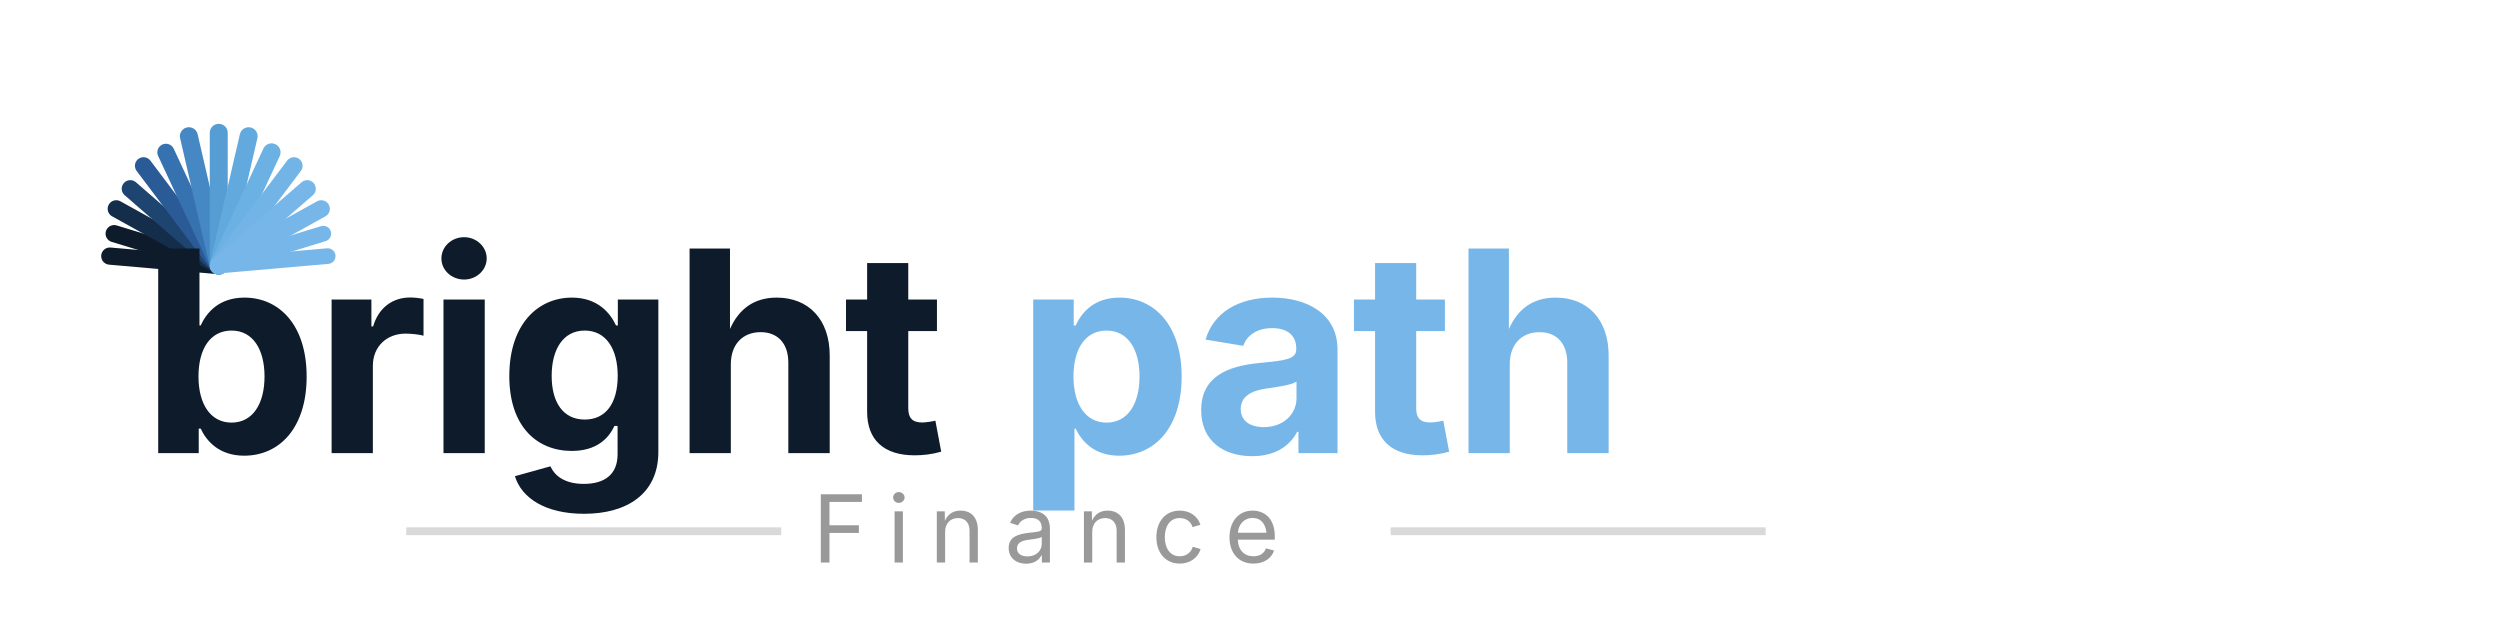
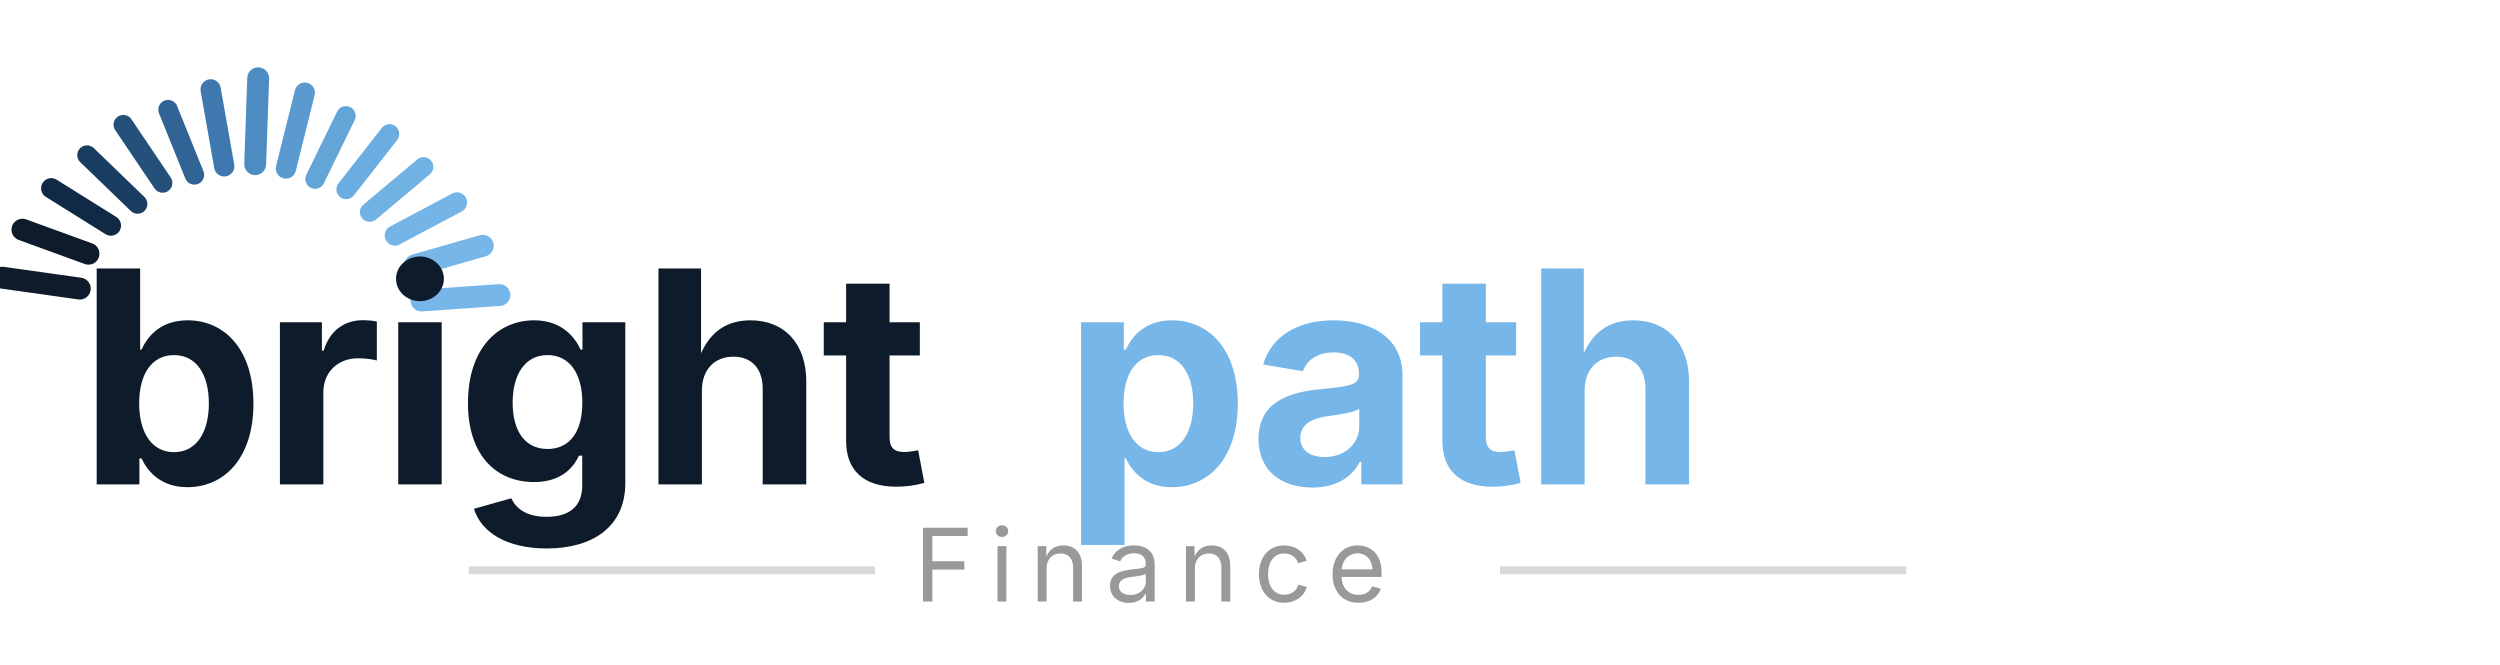
- <svg xmlns="http://www.w3.org/2000/svg" viewBox="0 0 320 80" fill="none">
-   <g transform="translate(28, 34)">
-     <line x1="0" y1="0" x2="0" y2="-14" stroke="#0d1b2a" stroke-width="2.2" stroke-linecap="round" transform="rotate(-85)" />
-     <line x1="0" y1="0" x2="0" y2="-14" stroke="#0d1b2a" stroke-width="2.2" stroke-linecap="round" transform="rotate(-73)" />
-     <line x1="0" y1="0" x2="0" y2="-15" stroke="#132d4a" stroke-width="2.2" stroke-linecap="round" transform="rotate(-61)" />
-     <line x1="0" y1="0" x2="0" y2="-15" stroke="#1e4470" stroke-width="2.2" stroke-linecap="round" transform="rotate(-49)" />
-     <line x1="0" y1="0" x2="0" y2="-16" stroke="#2a5b96" stroke-width="2.2" stroke-linecap="round" transform="rotate(-37)" />
-     <line x1="0" y1="0" x2="0" y2="-16" stroke="#3672b0" stroke-width="2.2" stroke-linecap="round" transform="rotate(-25)" />
-     <line x1="0" y1="0" x2="0" y2="-17" stroke="#4688c4" stroke-width="2.3" stroke-linecap="round" transform="rotate(-13)" />
-     <line x1="0" y1="0" x2="0" y2="-17" stroke="#569dd4" stroke-width="2.3" stroke-linecap="round" transform="rotate(0)" />
-     <line x1="0" y1="0" x2="0" y2="-17" stroke="#62aade" stroke-width="2.3" stroke-linecap="round" transform="rotate(13)" />
-     <line x1="0" y1="0" x2="0" y2="-16" stroke="#6bb1e4" stroke-width="2.3" stroke-linecap="round" transform="rotate(25)" />
-     <line x1="0" y1="0" x2="0" y2="-16" stroke="#72b4e6" stroke-width="2.2" stroke-linecap="round" transform="rotate(37)" />
-     <line x1="0" y1="0" x2="0" y2="-15" stroke="#77b6e8" stroke-width="2.2" stroke-linecap="round" transform="rotate(49)" />
-     <line x1="0" y1="0" x2="0" y2="-15" stroke="#77b6e8" stroke-width="2.2" stroke-linecap="round" transform="rotate(61)" />
-     <line x1="0" y1="0" x2="0" y2="-14" stroke="#77b6e8" stroke-width="2" stroke-linecap="round" transform="rotate(73)" />
-     <line x1="0" y1="0" x2="0" y2="-14" stroke="#77b6e8" stroke-width="2" stroke-linecap="round" transform="rotate(85)" />
+ <svg xmlns="http://www.w3.org/2000/svg" viewBox="0 0 320 85" fill="none">
+   <g transform="translate(32, 40)">
+     <line x1="0" y1="-22" x2="0" y2="-32" stroke="#0d1b2a" stroke-width="2.8" stroke-linecap="round" transform="rotate(-82)" />
+     <line x1="0" y1="-22" x2="0" y2="-31" stroke="#0d1b2a" stroke-width="2.8" stroke-linecap="round" transform="rotate(-70)" />
+     <line x1="0" y1="-21" x2="0" y2="-30" stroke="#102a45" stroke-width="2.6" stroke-linecap="round" transform="rotate(-58)" />
+     <line x1="0" y1="-20" x2="0" y2="-29" stroke="#183d60" stroke-width="2.5" stroke-linecap="round" transform="rotate(-46)" />
+     <line x1="0" y1="-20" x2="0" y2="-29" stroke="#24507a" stroke-width="2.5" stroke-linecap="round" transform="rotate(-34)" />
+     <line x1="0" y1="-19" x2="0" y2="-28" stroke="#316494" stroke-width="2.5" stroke-linecap="round" transform="rotate(-22)" />
+     <line x1="0" y1="-19" x2="0" y2="-29" stroke="#3f78ae" stroke-width="2.6" stroke-linecap="round" transform="rotate(-10)" />
+     <line x1="0" y1="-19" x2="0" y2="-30" stroke="#4d8cc2" stroke-width="2.8" stroke-linecap="round" transform="rotate(2)" />
+     <line x1="0" y1="-19" x2="0" y2="-29" stroke="#5a9ad0" stroke-width="2.6" stroke-linecap="round" transform="rotate(14)" />
+     <line x1="0" y1="-19" x2="0" y2="-28" stroke="#64a5d8" stroke-width="2.5" stroke-linecap="round" transform="rotate(26)" />
+     <line x1="0" y1="-20" x2="0" y2="-29" stroke="#6bade0" stroke-width="2.5" stroke-linecap="round" transform="rotate(38)" />
+     <line x1="0" y1="-20" x2="0" y2="-29" stroke="#71b2e4" stroke-width="2.5" stroke-linecap="round" transform="rotate(50)" />
+     <line x1="0" y1="-21" x2="0" y2="-30" stroke="#74b4e6" stroke-width="2.6" stroke-linecap="round" transform="rotate(62)" />
+     <line x1="0" y1="-22" x2="0" y2="-31" stroke="#77b6e8" stroke-width="2.8" stroke-linecap="round" transform="rotate(74)" />
+     <line x1="0" y1="-22" x2="0" y2="-32" stroke="#77b6e8" stroke-width="2.8" stroke-linecap="round" transform="rotate(86)" />
  </g>
-   <text x="18" y="58" font-family="'Inter',system-ui,sans-serif" font-size="36" font-weight="700" fill="#0d1b2a" letter-spacing="-0.5">bright</text>
-   <text x="130" y="58" font-family="'Inter',system-ui,sans-serif" font-size="36" font-weight="700" fill="#77b6e8" letter-spacing="-0.5">path</text>
-   <line x1="52" y1="68" x2="100" y2="68" stroke="#d9d9d9" stroke-width="1" />
-   <text x="104" y="72" font-family="'Inter',system-ui,sans-serif" font-size="12" font-weight="400" fill="#999" letter-spacing="2.5">Finance</text>
-   <line x1="178" y1="68" x2="226" y2="68" stroke="#d9d9d9" stroke-width="1" />
+   <text x="10" y="62" font-family="'Inter','Helvetica Neue',Arial,sans-serif" font-size="38" font-weight="700" fill="#0d1b2a" letter-spacing="-0.5">bright</text>
+   <text x="136" y="62" font-family="'Inter','Helvetica Neue',Arial,sans-serif" font-size="38" font-weight="700" fill="#77b6e8" letter-spacing="-0.5">path</text>
+   <line x1="60" y1="73" x2="112" y2="73" stroke="#d9d9d9" stroke-width="1" />
+   <text x="117" y="77" font-family="'Inter','Helvetica Neue',Arial,sans-serif" font-size="13" font-weight="400" fill="#999" letter-spacing="2">Finance</text>
+   <line x1="192" y1="73" x2="244" y2="73" stroke="#d9d9d9" stroke-width="1" />
</svg>
